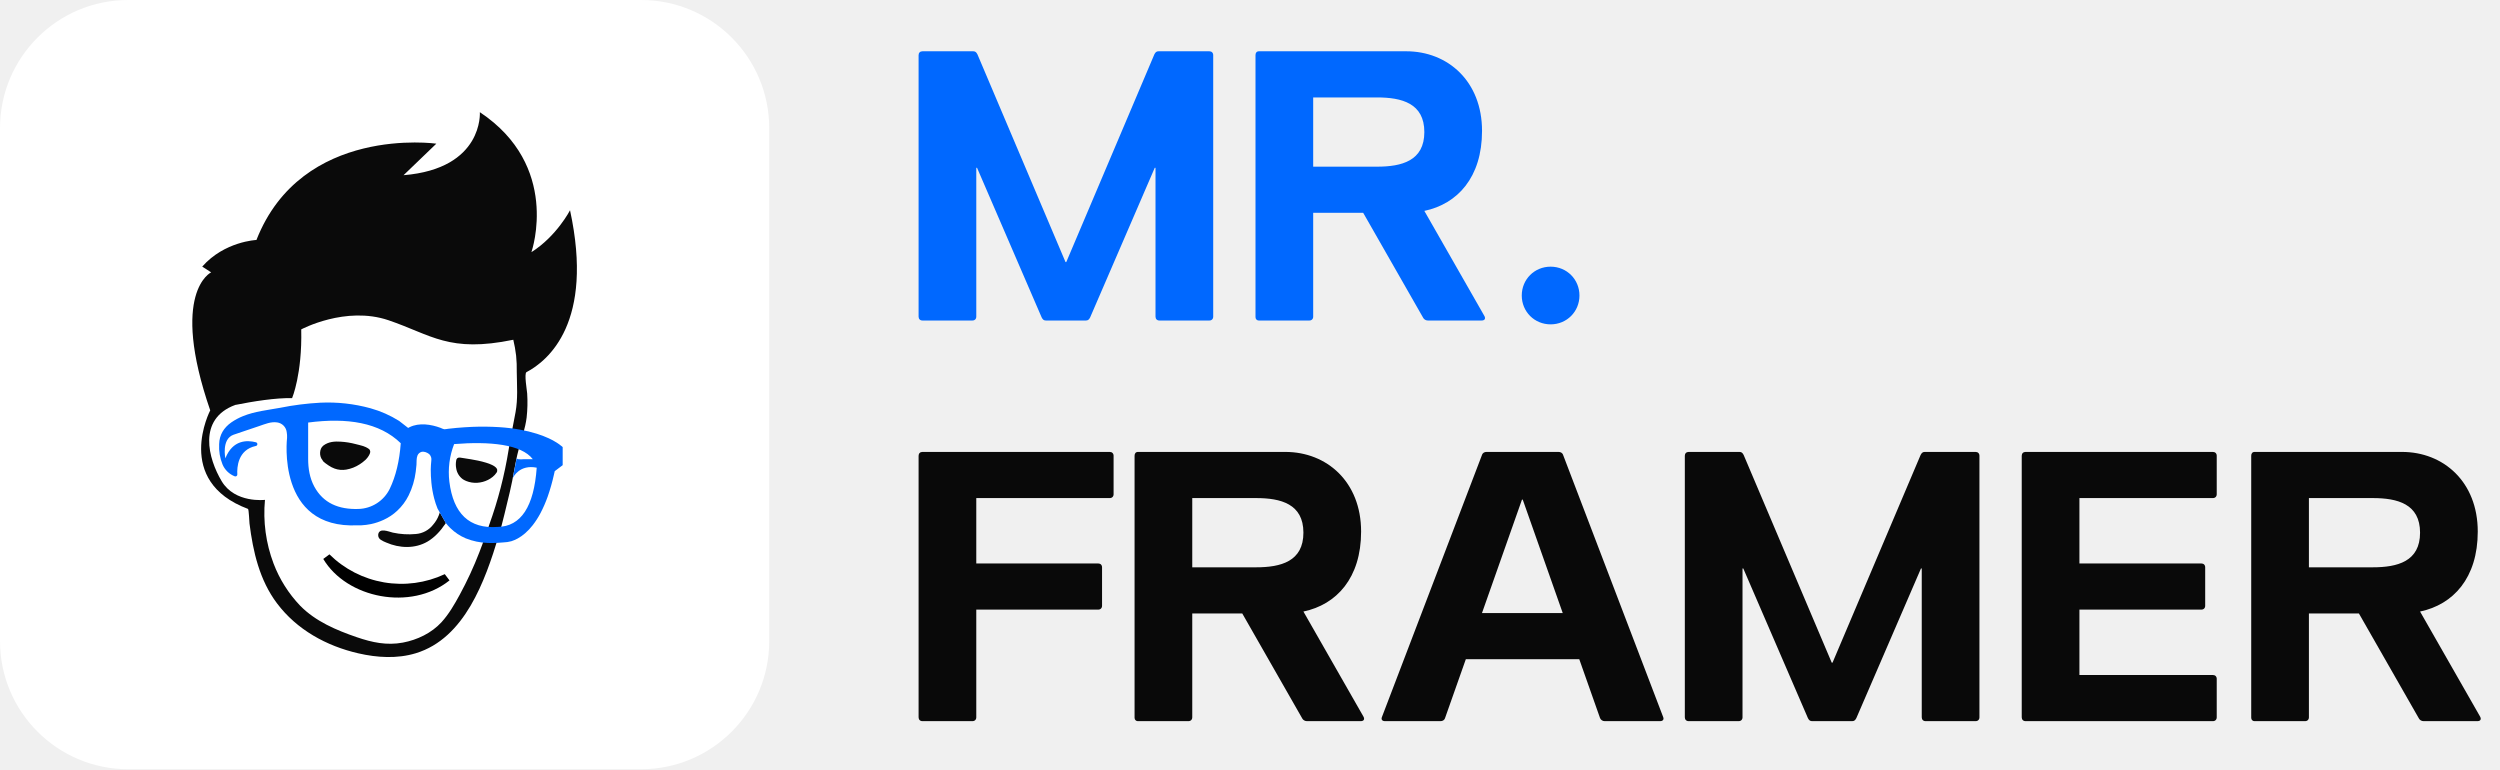
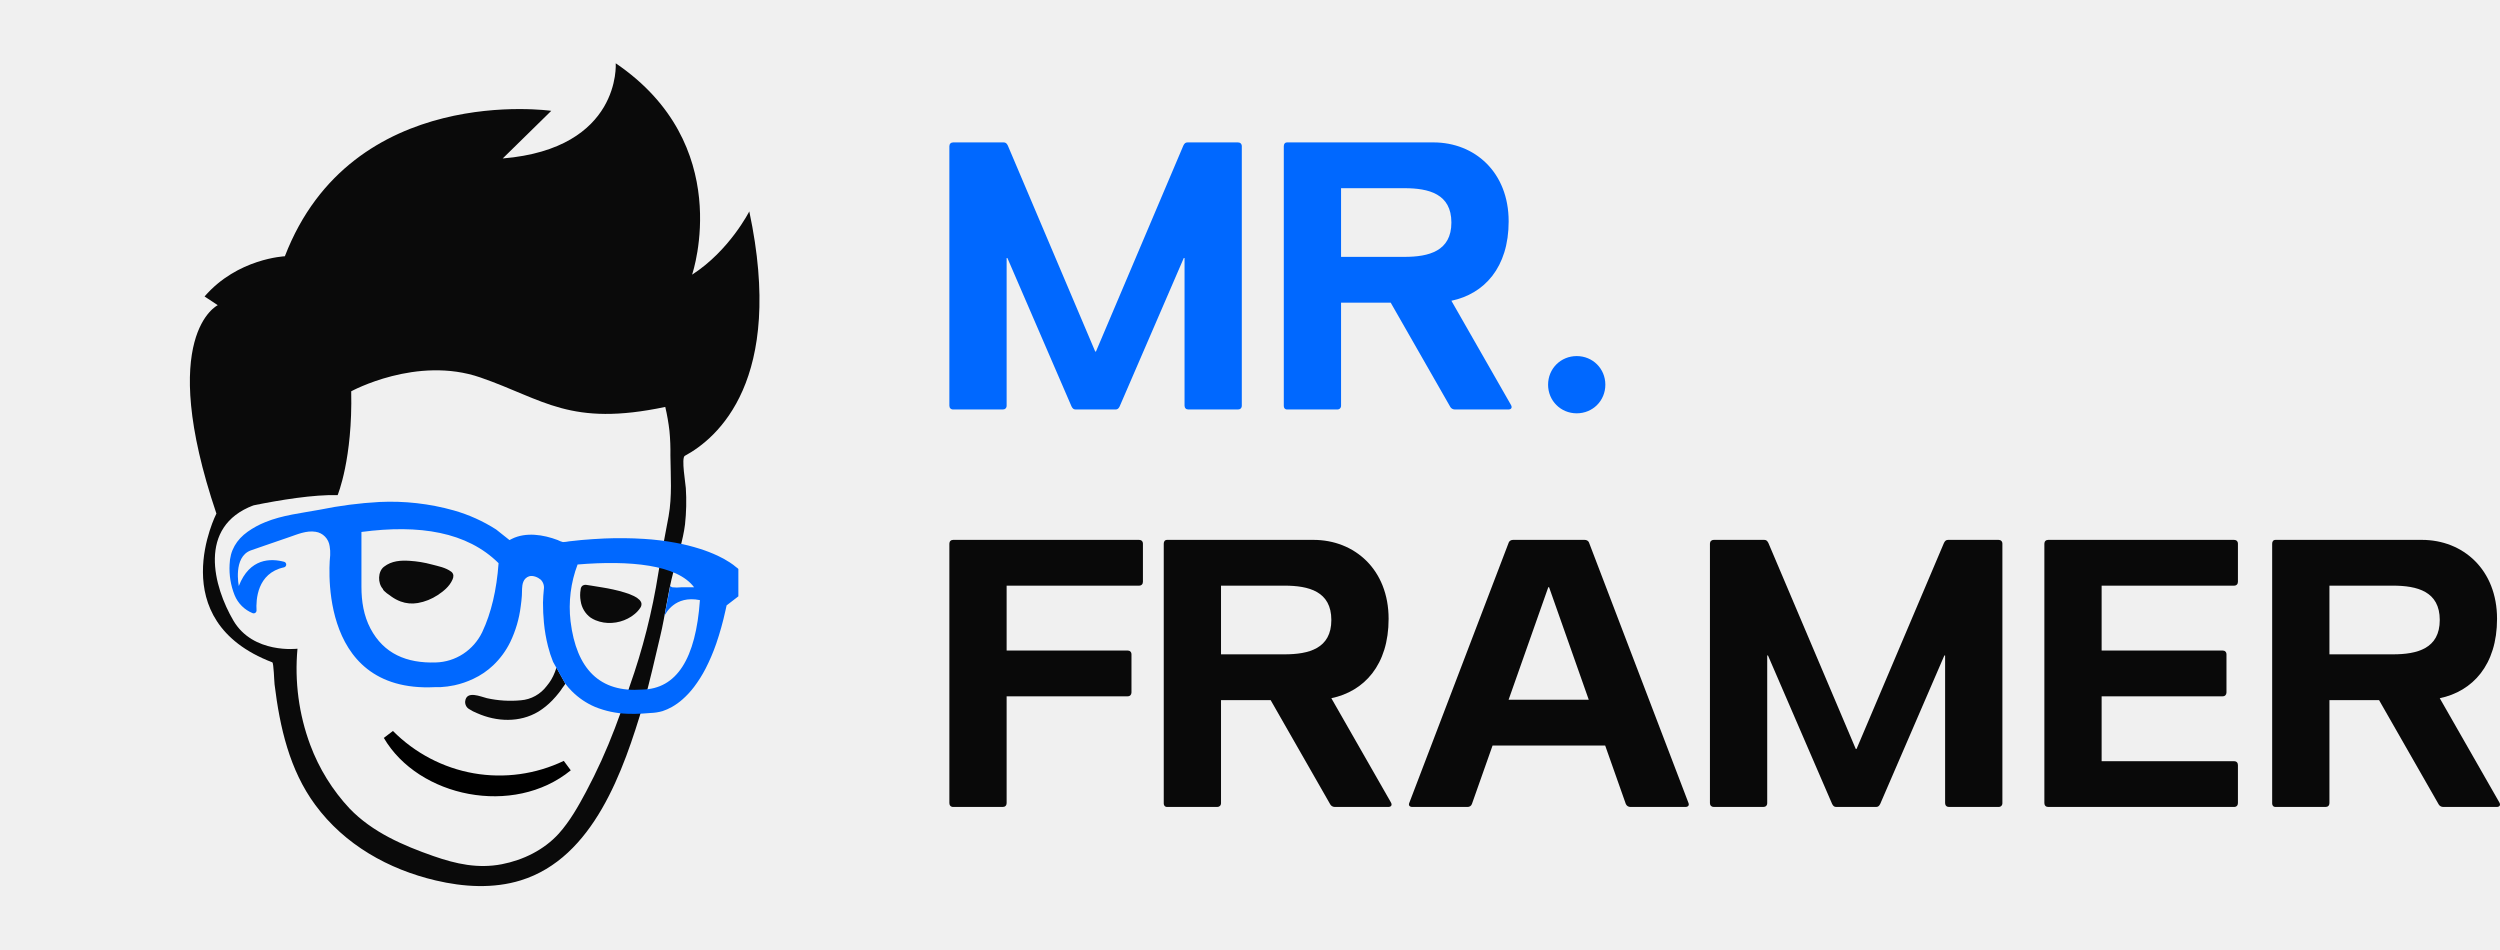
- <svg xmlns="http://www.w3.org/2000/svg" width="156" height="48" viewBox="0 0 156 48" fill="none">
-   <g clip-path="url(#clip0_2487_3898)">
-     <rect width="48" height="48" rx="8" fill="white" />
-     <path d="M35.57 13.12C35.57 13.12 34.739 14.737 33.16 15.735C33.207 15.596 34.969 10.347 29.943 7C29.943 7 30.192 10.521 25.181 10.933L27.227 8.965C27.227 8.965 18.831 7.775 16.002 14.974C16.002 14.974 14.007 15.059 12.619 16.636L13.175 16.995C13.175 16.995 10.569 18.215 13.118 25.607C13.118 25.607 10.819 30.011 15.473 31.755C15.532 31.776 15.554 32.574 15.569 32.668C15.79 34.433 16.196 36.2 17.283 37.646C18.521 39.295 20.372 40.31 22.356 40.767C23.527 41.038 24.784 41.116 25.945 40.762C29.01 39.829 30.274 36.223 31.107 33.473C31.386 32.555 31.584 31.617 31.815 30.686C32.034 29.798 32.133 28.885 32.376 28C32.553 27.352 32.777 26.724 32.862 26.056C32.917 25.557 32.929 25.055 32.896 24.554C32.887 24.383 32.698 23.307 32.852 23.222C34.216 22.503 37.084 20.107 35.57 13.12ZM32.17 25.721C32.138 25.903 32.102 26.085 32.066 26.267C31.948 26.861 31.837 27.457 31.74 28.055C31.483 29.656 31.076 31.23 30.525 32.755C30.343 33.335 30.127 33.907 29.907 34.475C29.558 35.378 29.151 36.257 28.689 37.108C28.36 37.714 28.011 38.318 27.547 38.829C26.922 39.506 26.044 39.926 25.144 40.097C24.135 40.288 23.219 40.088 22.263 39.761C20.993 39.325 19.691 38.777 18.729 37.795C18.007 37.038 17.443 36.145 17.071 35.167C16.591 33.9 16.407 32.54 16.534 31.191C16.534 31.191 14.664 31.42 13.832 30.026C13.001 28.633 12.304 26.148 14.676 25.269L14.587 25.285L14.688 25.264L14.676 25.269C15.773 25.05 17.222 24.815 18.226 24.845C18.226 24.845 18.862 23.35 18.797 20.554C18.797 20.554 21.559 19.072 24.243 19.983C26.927 20.895 28.011 22.031 32.03 21.201C32.108 21.527 32.167 21.858 32.206 22.192C32.239 22.529 32.253 22.868 32.246 23.206C32.256 24.062 32.323 24.875 32.17 25.721Z" fill="#0A0A0A" />
-     <path d="M27.812 32.623L27.443 31.971L27.431 32.011L27.424 32.035C27.405 32.091 27.382 32.142 27.374 32.171C27.294 32.375 27.179 32.565 27.035 32.731C26.906 32.9 26.742 33.04 26.555 33.142C26.368 33.244 26.162 33.305 25.95 33.322C25.469 33.367 24.984 33.338 24.512 33.235C24.256 33.176 23.655 32.903 23.599 33.364C23.593 33.429 23.606 33.494 23.637 33.552C23.667 33.609 23.713 33.657 23.77 33.689C23.874 33.755 23.984 33.81 24.098 33.853C24.92 34.214 25.895 34.256 26.685 33.79C26.899 33.661 27.095 33.505 27.27 33.326C27.371 33.224 27.467 33.116 27.556 33.004C27.604 32.943 27.651 32.882 27.693 32.814C27.714 32.782 27.825 32.659 27.818 32.624L27.812 32.623Z" fill="#0A0A0A" />
-     <path d="M14.683 25.264L14.672 25.268L14.582 25.285L14.683 25.264Z" fill="#0A0A0A" />
-     <path d="M14.683 25.264L14.672 25.268L14.582 25.285L14.683 25.264Z" fill="#0A0A0A" />
-     <path d="M20.175 27.806C20.504 27.554 20.892 27.537 21.261 27.56C21.577 27.579 21.891 27.63 22.197 27.712C22.469 27.784 22.769 27.831 23.017 28.013C23.04 28.03 23.06 28.052 23.074 28.078C23.089 28.103 23.098 28.131 23.102 28.159C23.106 28.218 23.094 28.276 23.068 28.329C22.935 28.63 22.672 28.824 22.445 28.973C22.19 29.139 21.904 29.252 21.605 29.303C21.361 29.345 21.111 29.323 20.879 29.239C20.744 29.189 20.616 29.123 20.498 29.041C20.445 29.003 20.133 28.804 20.133 28.724C19.906 28.478 19.92 28.002 20.175 27.806Z" fill="#0A0A0A" />
-     <path d="M14.683 25.264L14.672 25.268L14.582 25.285L14.683 25.264Z" fill="#0A0A0A" />
-     <path d="M14.683 25.264L14.672 25.268L14.582 25.285L14.683 25.264Z" fill="#0A0A0A" />
-     <path d="M28.47 28.712C28.478 28.664 28.503 28.621 28.54 28.59C28.594 28.555 28.66 28.543 28.723 28.556C28.787 28.564 28.851 28.575 28.913 28.585C29.068 28.611 29.224 28.635 29.379 28.659C29.534 28.683 29.68 28.711 29.83 28.743C29.997 28.779 30.166 28.821 30.332 28.872C30.462 28.91 30.59 28.958 30.712 29.017C30.799 29.056 30.878 29.109 30.947 29.175C30.983 29.21 31.009 29.254 31.024 29.302C31.03 29.334 31.03 29.368 31.024 29.401C31.017 29.433 31.004 29.464 30.985 29.492C30.917 29.595 30.832 29.687 30.734 29.763C30.648 29.834 30.554 29.895 30.453 29.945C30.246 30.049 30.019 30.111 29.787 30.125C29.55 30.141 29.313 30.104 29.093 30.015C29.021 29.985 28.952 29.949 28.886 29.908C28.773 29.827 28.677 29.724 28.605 29.606C28.533 29.488 28.486 29.356 28.466 29.219C28.436 29.061 28.436 28.9 28.466 28.743C28.465 28.734 28.467 28.723 28.47 28.712Z" fill="#0A0A0A" />
-     <path d="M35.024 27.826C34.937 27.752 34.843 27.685 34.746 27.624C34.585 27.521 34.418 27.43 34.244 27.351C34.001 27.239 33.751 27.144 33.496 27.065C33.159 26.96 32.816 26.876 32.468 26.813C32.027 26.733 31.582 26.68 31.135 26.653C30.579 26.619 30.022 26.614 29.466 26.636C29.144 26.65 28.821 26.672 28.498 26.7C28.326 26.717 28.152 26.733 27.98 26.754C27.894 26.771 27.806 26.781 27.718 26.785H27.717C27.64 26.764 27.566 26.736 27.495 26.7C26.899 26.479 26.161 26.361 25.563 26.653L25.468 26.703C25.46 26.703 24.941 26.288 24.905 26.265C24.351 25.918 23.75 25.652 23.119 25.476C22.1 25.196 21.043 25.078 19.987 25.128C19.142 25.174 18.302 25.28 17.473 25.448C16.711 25.587 15.9 25.669 15.172 25.963C14.913 26.066 14.666 26.198 14.437 26.356C13.966 26.686 13.69 27.136 13.675 27.709C13.65 28.143 13.721 28.576 13.884 28.978C13.955 29.147 14.059 29.299 14.19 29.427C14.32 29.555 14.476 29.655 14.646 29.722C14.665 29.729 14.685 29.732 14.704 29.729C14.724 29.727 14.742 29.719 14.758 29.708C14.775 29.697 14.788 29.681 14.796 29.664C14.805 29.646 14.81 29.627 14.809 29.607C14.783 29.179 14.83 28.07 15.963 27.829C15.99 27.825 16.014 27.811 16.032 27.791C16.049 27.77 16.059 27.744 16.06 27.718C16.061 27.691 16.053 27.664 16.037 27.643C16.021 27.621 15.998 27.606 15.972 27.599C15.419 27.455 14.523 27.436 14.062 28.599C14.062 28.599 13.812 27.409 14.562 27.131C14.764 27.062 14.969 26.994 15.172 26.924L16.175 26.585C16.533 26.465 16.907 26.299 17.296 26.359C17.447 26.38 17.586 26.45 17.694 26.558C17.801 26.666 17.87 26.806 17.89 26.957C17.912 27.078 17.919 27.201 17.913 27.324C17.913 27.324 17.221 33.029 22.32 32.779C22.399 32.775 22.476 32.779 22.554 32.779C22.753 32.769 22.952 32.743 23.147 32.703C23.422 32.644 23.689 32.555 23.943 32.436C24.251 32.295 24.535 32.106 24.782 31.875C25.078 31.6 25.321 31.275 25.5 30.913C25.728 30.449 25.876 29.95 25.941 29.438C25.962 29.294 25.977 29.152 25.988 29.005C26.002 28.814 25.977 28.61 26.049 28.428C26.07 28.373 26.104 28.324 26.147 28.284C26.19 28.244 26.242 28.215 26.299 28.198C26.461 28.153 26.661 28.238 26.784 28.338C26.837 28.39 26.876 28.454 26.899 28.524C26.921 28.594 26.926 28.668 26.914 28.741C26.899 28.925 26.879 29.105 26.879 29.289C26.878 29.567 26.891 29.846 26.919 30.123C26.951 30.45 27.008 30.774 27.09 31.092C27.146 31.311 27.217 31.524 27.302 31.733L27.811 32.626C27.898 32.74 27.994 32.848 28.097 32.949C28.376 33.223 28.705 33.442 29.065 33.594C29.501 33.768 29.964 33.865 30.434 33.88C30.638 33.888 30.842 33.886 31.046 33.873C31.168 33.865 31.288 33.852 31.408 33.847C31.579 33.842 31.748 33.816 31.913 33.771C32.05 33.727 32.182 33.669 32.308 33.6C32.469 33.51 32.621 33.403 32.76 33.282C32.938 33.128 33.1 32.957 33.243 32.771C33.425 32.535 33.587 32.284 33.726 32.02C33.901 31.686 34.051 31.34 34.177 30.985C34.333 30.538 34.462 30.082 34.565 29.62L34.615 29.401L35.111 29.026V27.902C35.111 27.886 35.038 27.836 35.024 27.826ZM24.319 30.505C24.139 30.872 23.861 31.183 23.517 31.404C23.173 31.625 22.775 31.748 22.366 31.759C21.128 31.799 20.168 31.394 19.61 30.359C19.324 29.825 19.229 29.234 19.229 28.634V26.367C21.679 26.047 23.681 26.367 25.007 27.657C24.926 28.766 24.698 29.718 24.319 30.505ZM31.05 32.88C29.286 33.009 28.288 32.053 28.04 30.055C27.945 29.261 28.047 28.457 28.337 27.711C30.556 27.532 32.537 27.721 33.246 28.653H32.7C32.576 28.667 32.452 28.667 32.329 28.653C32.295 28.643 32.264 28.625 32.239 28.598L31.998 29.835C32.039 29.748 32.428 28.971 33.491 29.183C33.319 31.6 32.516 32.858 31.05 32.88Z" fill="#0068FF" />
-     <path d="M20.553 34.593L20.172 34.878C21.633 37.33 25.637 38.15 28.049 36.217L27.754 35.827C26.571 36.382 25.247 36.56 23.959 36.339C22.672 36.118 21.484 35.507 20.555 34.59L20.553 34.593Z" fill="black" />
-   </g>
-   <path d="M57.56 20C57.416 20 57.32 19.904 57.32 19.76V3.44C57.32 3.296 57.416 3.2 57.56 3.2H60.728C60.848 3.2 60.92 3.248 60.992 3.392L66.488 16.352H66.536L72.032 3.392C72.104 3.248 72.176 3.2 72.296 3.2H75.464C75.608 3.2 75.704 3.296 75.704 3.44V19.76C75.704 19.904 75.608 20 75.464 20H72.344C72.2 20 72.104 19.904 72.104 19.76V10.472H72.056L68.024 19.808C67.952 19.952 67.88 20 67.76 20H65.264C65.144 20 65.072 19.952 65 19.808L60.968 10.472H60.92V19.76C60.92 19.904 60.824 20 60.68 20H57.56ZM78.559 20C78.415 20 78.343 19.904 78.343 19.784V3.44C78.343 3.296 78.415 3.2 78.559 3.2H87.751C90.343 3.2 92.479 5.072 92.479 8.168C92.479 11.072 90.943 12.728 88.879 13.16L92.623 19.712C92.719 19.88 92.647 20 92.455 20H89.095C88.975 20 88.855 19.928 88.807 19.832L85.063 13.28H81.943V19.76C81.943 19.904 81.847 20 81.703 20H78.559ZM81.943 10.4H85.927C87.463 10.4 88.879 10.04 88.879 8.24C88.879 6.44 87.463 6.08 85.927 6.08H81.943V10.4ZM96.758 20.24C95.75 20.24 94.958 19.448 94.958 18.44C94.958 17.432 95.75 16.64 96.758 16.64C97.766 16.64 98.558 17.432 98.558 18.44C98.558 19.448 97.766 20.24 96.758 20.24Z" fill="#0068FF" />
-   <path d="M57.32 28.44C57.32 28.296 57.416 28.2 57.56 28.2H69.248C69.392 28.2 69.488 28.296 69.488 28.44V30.84C69.488 30.984 69.392 31.08 69.248 31.08H60.92V35.16H68.528C68.672 35.16 68.768 35.256 68.768 35.4V37.8C68.768 37.944 68.672 38.04 68.528 38.04H60.92V44.76C60.92 44.904 60.824 45 60.68 45H57.56C57.416 45 57.32 44.904 57.32 44.76V28.44ZM71.013 45C70.869 45 70.797 44.904 70.797 44.784V28.44C70.797 28.296 70.869 28.2 71.013 28.2H80.205C82.797 28.2 84.933 30.072 84.933 33.168C84.933 36.072 83.397 37.728 81.333 38.16L85.077 44.712C85.173 44.88 85.101 45 84.909 45H81.549C81.429 45 81.309 44.928 81.261 44.832L77.517 38.28H74.397V44.76C74.397 44.904 74.301 45 74.157 45H71.013ZM74.397 35.4H78.381C79.917 35.4 81.333 35.04 81.333 33.24C81.333 31.44 79.917 31.08 78.381 31.08H74.397V35.4ZM95.019 31.176H94.971L92.475 38.256H97.515L95.019 31.176ZM86.235 44.736L92.475 28.392C92.523 28.248 92.643 28.2 92.763 28.2H97.251C97.371 28.2 97.491 28.248 97.539 28.392L103.779 44.736C103.851 44.904 103.755 45 103.587 45H100.131C100.011 45 99.891 44.928 99.843 44.808L98.547 41.136H91.467L90.171 44.808C90.123 44.952 90.003 45 89.883 45H86.427C86.259 45 86.163 44.904 86.235 44.736ZM105.373 45C105.229 45 105.133 44.904 105.133 44.76V28.44C105.133 28.296 105.229 28.2 105.373 28.2H108.541C108.661 28.2 108.733 28.248 108.805 28.392L114.301 41.352H114.349L119.845 28.392C119.917 28.248 119.989 28.2 120.109 28.2H123.277C123.421 28.2 123.517 28.296 123.517 28.44V44.76C123.517 44.904 123.421 45 123.277 45H120.157C120.013 45 119.917 44.904 119.917 44.76V35.472H119.869L115.837 44.808C115.765 44.952 115.693 45 115.573 45H113.077C112.957 45 112.885 44.952 112.813 44.808L108.781 35.472H108.733V44.76C108.733 44.904 108.637 45 108.493 45H105.373ZM126.156 28.44C126.156 28.296 126.252 28.2 126.396 28.2H138.084C138.228 28.2 138.324 28.296 138.324 28.44V30.84C138.324 30.984 138.228 31.08 138.084 31.08H129.756V35.16H137.364C137.508 35.16 137.604 35.256 137.604 35.4V37.8C137.604 37.944 137.508 38.04 137.364 38.04H129.756V42.12H138.084C138.228 42.12 138.324 42.216 138.324 42.36V44.76C138.324 44.904 138.228 45 138.084 45H126.396C126.252 45 126.156 44.904 126.156 44.76V28.44ZM140.692 45C140.548 45 140.476 44.904 140.476 44.784V28.44C140.476 28.296 140.548 28.2 140.692 28.2H149.884C152.476 28.2 154.612 30.072 154.612 33.168C154.612 36.072 153.076 37.728 151.012 38.16L154.756 44.712C154.852 44.88 154.78 45 154.588 45H151.228C151.108 45 150.988 44.928 150.94 44.832L147.196 38.28H144.076V44.76C144.076 44.904 143.98 45 143.836 45H140.692ZM144.076 35.4H148.06C149.596 35.4 151.012 35.04 151.012 33.24C151.012 31.44 149.596 31.08 148.06 31.08H144.076V35.4Z" fill="#090909" />
-   <defs>
-     <clipPath id="clip0_2487_3898">
-       <rect width="48" height="48" rx="8" fill="white" />
-     </clipPath>
-   </defs>
+ <svg xmlns="http://www.w3.org/2000/svg" width="158" height="60" viewBox="0 0 158 60" fill="none">
+   <path d="M47.355 13.36C47.355 13.36 46.108 15.834 43.74 17.359C43.811 17.146 46.454 9.119 38.914 4C38.914 4 39.288 9.385 31.771 10.015L34.84 7.005C34.84 7.005 22.247 5.185 18.003 16.196C18.003 16.196 15.01 16.326 12.928 18.737L13.763 19.287C13.763 19.287 9.854 21.153 13.677 32.458C13.677 32.458 10.229 39.194 17.21 41.86C17.299 41.894 17.331 43.113 17.353 43.257C17.684 45.957 18.294 48.658 19.924 50.87C21.781 53.392 24.558 54.945 27.534 55.644C29.29 56.059 31.175 56.178 32.917 55.637C37.516 54.209 39.411 48.694 40.661 44.488C41.078 43.084 41.376 41.649 41.723 40.226C42.051 38.868 42.2 37.471 42.564 36.117C42.83 35.126 43.165 34.167 43.293 33.144C43.376 32.381 43.393 31.613 43.344 30.847C43.331 30.585 43.047 28.941 43.278 28.81C45.324 27.711 49.627 24.046 47.355 13.36ZM42.255 32.632C42.207 32.911 42.153 33.189 42.098 33.467C41.923 34.375 41.755 35.288 41.61 36.202C41.225 38.651 40.615 41.057 39.787 43.39C39.514 44.277 39.19 45.152 38.861 46.021C38.337 47.401 37.727 48.747 37.034 50.048C36.54 50.974 36.017 51.898 35.32 52.679C34.383 53.715 33.066 54.357 31.715 54.619C30.203 54.91 28.828 54.605 27.394 54.105C25.49 53.439 23.537 52.601 22.094 51.099C21.011 49.941 20.165 48.574 19.607 47.079C18.886 45.141 18.611 43.061 18.801 40.998C18.801 40.998 15.996 41.348 14.748 39.217C13.501 37.086 12.456 33.285 16.014 31.94L15.88 31.965L16.031 31.933L16.014 31.94C17.66 31.605 19.833 31.246 21.338 31.293C21.338 31.293 22.293 29.006 22.196 24.73C22.196 24.73 26.338 22.463 30.364 23.857C34.39 25.251 36.017 26.989 42.045 25.718C42.163 26.218 42.251 26.725 42.31 27.235C42.359 27.75 42.379 28.268 42.37 28.786C42.384 30.095 42.484 31.338 42.255 32.632Z" fill="#0A0A0A" />
+   <path d="M35.719 43.188L35.164 42.191L35.147 42.252L35.136 42.288C35.107 42.374 35.073 42.453 35.061 42.496C34.941 42.809 34.769 43.099 34.553 43.354C34.359 43.612 34.114 43.827 33.833 43.982C33.552 44.138 33.243 44.232 32.924 44.258C32.203 44.327 31.476 44.282 30.769 44.124C30.384 44.033 29.483 43.616 29.399 44.322C29.39 44.421 29.409 44.52 29.455 44.609C29.5 44.697 29.57 44.77 29.656 44.818C29.811 44.919 29.975 45.003 30.147 45.07C31.38 45.621 32.843 45.685 34.027 44.974C34.348 44.775 34.643 44.537 34.906 44.263C35.057 44.107 35.2 43.943 35.334 43.771C35.406 43.677 35.477 43.584 35.54 43.48C35.571 43.431 35.737 43.243 35.727 43.189L35.719 43.188Z" fill="#0A0A0A" />
+   <path d="M16.024 31.933L16.007 31.94L15.873 31.964L16.024 31.933Z" fill="#0A0A0A" />
+   <path d="M16.024 31.933L16.007 31.94L15.873 31.964L16.024 31.933Z" fill="#0A0A0A" />
+   <path d="M24.263 35.821C24.756 35.436 25.339 35.409 25.892 35.444C26.366 35.474 26.836 35.552 27.296 35.677C27.703 35.788 28.153 35.859 28.526 36.137C28.56 36.164 28.59 36.198 28.611 36.236C28.633 36.275 28.647 36.317 28.653 36.361C28.658 36.451 28.641 36.54 28.602 36.62C28.403 37.082 28.009 37.377 27.667 37.606C27.286 37.86 26.857 38.032 26.407 38.111C26.042 38.175 25.667 38.142 25.319 38.013C25.116 37.937 24.924 37.835 24.747 37.709C24.667 37.652 24.2 37.346 24.2 37.224C23.859 36.849 23.88 36.121 24.263 35.821Z" fill="#0A0A0A" />
+   <path d="M16.024 31.933L16.007 31.94L15.873 31.964L16.024 31.933Z" fill="#0A0A0A" />
+   <path d="M16.024 31.933L16.007 31.94L15.873 31.964L16.024 31.933Z" fill="#0A0A0A" />
+   <path d="M36.703 37.206C36.716 37.133 36.754 37.067 36.809 37.02C36.891 36.966 36.989 36.948 37.084 36.969C37.179 36.98 37.275 36.996 37.369 37.012C37.601 37.052 37.835 37.09 38.068 37.126C38.301 37.162 38.519 37.205 38.743 37.254C38.995 37.309 39.248 37.373 39.496 37.452C39.693 37.51 39.884 37.583 40.068 37.673C40.198 37.733 40.316 37.814 40.419 37.915C40.473 37.968 40.513 38.035 40.535 38.108C40.545 38.158 40.544 38.21 40.534 38.26C40.524 38.31 40.505 38.357 40.476 38.399C40.374 38.558 40.247 38.698 40.101 38.814C39.971 38.923 39.83 39.016 39.679 39.092C39.368 39.252 39.028 39.346 38.679 39.367C38.325 39.392 37.969 39.335 37.639 39.2C37.531 39.154 37.427 39.099 37.328 39.035C37.158 38.912 37.015 38.755 36.907 38.574C36.799 38.393 36.727 38.191 36.698 37.982C36.653 37.741 36.653 37.494 36.698 37.254C36.696 37.241 36.699 37.223 36.703 37.206Z" fill="#0A0A0A" />
+   <path d="M46.535 35.852C46.404 35.739 46.264 35.636 46.118 35.542C45.877 35.385 45.626 35.246 45.365 35.125C45.001 34.955 44.626 34.809 44.242 34.688C43.737 34.527 43.222 34.398 42.701 34.303C42.04 34.181 41.372 34.099 40.701 34.058C39.868 34.006 39.032 33.998 38.198 34.032C37.715 34.054 37.231 34.087 36.747 34.129C36.488 34.156 36.227 34.18 35.97 34.212C35.84 34.239 35.709 34.254 35.577 34.259H35.574C35.459 34.228 35.347 34.184 35.241 34.129C34.348 33.792 33.241 33.611 32.344 34.058L32.201 34.134C32.19 34.134 31.41 33.499 31.357 33.464C30.526 32.933 29.623 32.526 28.678 32.258C27.149 31.829 25.564 31.649 23.98 31.725C22.713 31.795 21.452 31.958 20.208 32.214C19.066 32.426 17.848 32.553 16.757 33.003C16.368 33.159 15.998 33.361 15.654 33.604C14.948 34.107 14.534 34.796 14.511 35.673C14.473 36.336 14.581 36.998 14.826 37.613C14.931 37.871 15.087 38.105 15.284 38.301C15.48 38.496 15.713 38.65 15.968 38.752C15.996 38.762 16.026 38.766 16.055 38.762C16.085 38.758 16.113 38.747 16.137 38.73C16.161 38.713 16.18 38.689 16.194 38.662C16.207 38.635 16.213 38.606 16.213 38.575C16.173 37.92 16.244 36.225 17.944 35.857C17.984 35.849 18.02 35.828 18.046 35.797C18.073 35.766 18.088 35.727 18.089 35.686C18.091 35.645 18.079 35.605 18.055 35.572C18.03 35.539 17.996 35.515 17.957 35.505C17.127 35.285 15.784 35.256 15.093 37.034C15.093 37.034 14.717 35.214 15.841 34.789C16.146 34.684 16.453 34.579 16.757 34.471L18.261 33.953C18.798 33.77 19.36 33.517 19.943 33.608C20.169 33.641 20.378 33.747 20.539 33.912C20.7 34.077 20.804 34.292 20.834 34.522C20.866 34.708 20.878 34.896 20.868 35.084C20.868 35.084 19.83 43.809 27.48 43.428C27.597 43.42 27.713 43.428 27.83 43.428C28.129 43.412 28.427 43.372 28.72 43.31C29.132 43.221 29.532 43.084 29.914 42.902C30.376 42.687 30.801 42.398 31.173 42.045C31.615 41.624 31.98 41.126 32.25 40.574C32.591 39.864 32.814 39.101 32.91 38.316C32.943 38.097 32.964 37.88 32.981 37.654C33.003 37.363 32.964 37.05 33.073 36.772C33.105 36.688 33.155 36.613 33.22 36.552C33.285 36.491 33.362 36.446 33.447 36.42C33.691 36.352 33.991 36.481 34.175 36.635C34.254 36.714 34.313 36.812 34.347 36.919C34.381 37.026 34.389 37.14 34.37 37.251C34.348 37.532 34.317 37.808 34.317 38.089C34.316 38.515 34.336 38.941 34.377 39.364C34.425 39.865 34.511 40.36 34.634 40.847C34.718 41.181 34.824 41.508 34.953 41.827L35.715 43.193C35.847 43.368 35.99 43.533 36.144 43.687C36.563 44.106 37.056 44.441 37.597 44.673C38.251 44.94 38.946 45.088 39.65 45.11C39.956 45.123 40.262 45.119 40.568 45.1C40.751 45.088 40.931 45.068 41.111 45.061C41.367 45.053 41.621 45.014 41.868 44.944C42.074 44.876 42.272 44.788 42.461 44.682C42.703 44.545 42.931 44.382 43.14 44.196C43.406 43.961 43.648 43.699 43.864 43.414C44.137 43.053 44.379 42.669 44.588 42.266C44.85 41.756 45.076 41.226 45.264 40.683C45.498 39.999 45.693 39.303 45.847 38.596L45.921 38.261L46.665 37.688V35.967C46.665 35.943 46.557 35.867 46.535 35.852ZM30.477 39.949C30.207 40.511 29.791 40.986 29.275 41.324C28.759 41.662 28.162 41.85 27.548 41.867C25.691 41.929 24.251 41.309 23.414 39.725C22.985 38.909 22.843 38.005 22.843 37.087V33.62C26.517 33.131 29.521 33.62 31.51 35.593C31.388 37.289 31.045 38.746 30.477 39.949ZM40.574 43.581C37.928 43.778 36.431 42.317 36.058 39.261C35.917 38.047 36.07 36.816 36.504 35.676C39.833 35.401 42.804 35.691 43.868 37.117H43.048C42.864 37.138 42.677 37.138 42.492 37.117C42.441 37.102 42.395 37.073 42.358 37.033L41.995 38.925C42.058 38.791 42.641 37.603 44.235 37.928C43.977 41.623 42.773 43.548 40.574 43.581Z" fill="#0068FF" />
+   <path d="M24.829 46.2L24.258 46.637C26.449 50.387 32.456 51.64 36.073 48.684L35.631 48.088C33.857 48.936 31.87 49.21 29.939 48.872C28.008 48.533 26.226 47.599 24.832 46.196L24.829 46.2Z" fill="black" />
+   <path d="M60.241 25.88C60.096 25.88 60 25.784 60 25.639V9.241C60 9.096 60.096 9 60.241 9H63.426C63.547 9 63.619 9.048 63.692 9.193L69.217 22.215H69.265L74.791 9.193C74.863 9.048 74.936 9 75.056 9H78.241C78.386 9 78.482 9.096 78.482 9.241V25.639C78.482 25.784 78.386 25.88 78.241 25.88H75.104C74.96 25.88 74.863 25.784 74.863 25.639V16.307H74.815L70.761 25.688C70.689 25.832 70.617 25.88 70.496 25.88H67.987C67.866 25.88 67.793 25.832 67.721 25.688L63.667 16.307H63.619V25.639C63.619 25.784 63.523 25.88 63.378 25.88H60.241Z" fill="#0068FF" />
+   <path d="M81.353 25.88C81.208 25.88 81.136 25.784 81.136 25.663V9.241C81.136 9.096 81.208 9 81.353 9H90.594C93.2 9 95.347 10.881 95.347 13.992C95.347 16.91 93.803 18.574 91.728 19.008L95.492 25.591C95.589 25.76 95.516 25.88 95.323 25.88H91.945C91.825 25.88 91.704 25.808 91.656 25.712L87.892 19.128H84.755V25.639C84.755 25.784 84.659 25.88 84.514 25.88H81.353ZM84.755 16.234H88.76C90.305 16.234 91.728 15.873 91.728 14.064C91.728 12.255 90.305 11.894 88.76 11.894H84.755V16.234Z" fill="#0068FF" />
+   <path d="M99.649 26.122C98.635 26.122 97.839 25.326 97.839 24.313C97.839 23.3 98.635 22.504 99.649 22.504C100.662 22.504 101.458 23.3 101.458 24.313C101.458 25.326 100.662 26.122 99.649 26.122Z" fill="#0068FF" />
+   <path d="M60 34.361C60 34.216 60.096 34.12 60.241 34.12H71.992C72.137 34.12 72.233 34.216 72.233 34.361V36.772C72.233 36.917 72.137 37.013 71.992 37.013H63.619V41.113H71.268C71.413 41.113 71.509 41.209 71.509 41.354V43.766C71.509 43.91 71.413 44.007 71.268 44.007H63.619V50.759C63.619 50.904 63.523 51 63.378 51H60.241C60.096 51 60 50.904 60 50.759V34.361Z" fill="#090909" />
+   <path d="M73.766 51C73.621 51 73.549 50.904 73.549 50.783V34.361C73.549 34.216 73.621 34.12 73.766 34.12H83.007C85.613 34.12 87.76 36.001 87.76 39.111C87.76 42.029 86.216 43.693 84.141 44.127L87.905 50.711C88.001 50.879 87.929 51 87.736 51H84.358C84.237 51 84.117 50.928 84.069 50.831L80.305 44.248H77.168V50.759C77.168 50.904 77.071 51 76.927 51H73.766ZM77.168 41.354H81.173C82.717 41.354 84.141 40.992 84.141 39.184C84.141 37.375 82.717 37.013 81.173 37.013H77.168V41.354Z" fill="#090909" />
+   <path d="M97.901 37.11H97.852L95.343 44.224H100.41L97.901 37.11ZM89.07 50.735L95.343 34.312C95.391 34.168 95.512 34.12 95.632 34.12H100.145C100.265 34.12 100.386 34.168 100.434 34.312L106.707 50.735C106.78 50.904 106.683 51 106.514 51H103.04C102.919 51 102.799 50.928 102.75 50.807L101.447 47.117H94.33L93.027 50.807C92.978 50.952 92.858 51 92.737 51H89.263C89.094 51 88.997 50.904 89.07 50.735Z" fill="#090909" />
+   <path d="M108.31 51C108.165 51 108.068 50.904 108.068 50.759V34.361C108.068 34.216 108.165 34.12 108.31 34.12H111.494C111.615 34.12 111.688 34.168 111.76 34.312L117.285 47.334H117.334L122.859 34.312C122.931 34.168 123.004 34.12 123.124 34.12H126.309C126.454 34.12 126.551 34.216 126.551 34.361V50.759C126.551 50.904 126.454 51 126.309 51H123.173C123.028 51 122.931 50.904 122.931 50.759V41.426H122.883L118.83 50.807C118.757 50.952 118.685 51 118.564 51H116.055C115.934 51 115.862 50.952 115.789 50.807L111.736 41.426H111.688V50.759C111.688 50.904 111.591 51 111.446 51H108.31Z" fill="#090909" />
+   <path d="M129.204 34.361C129.204 34.216 129.301 34.12 129.445 34.12H141.196C141.341 34.12 141.437 34.216 141.437 34.361V36.772C141.437 36.917 141.341 37.013 141.196 37.013H132.823V41.113H140.472C140.617 41.113 140.713 41.209 140.713 41.354V43.766C140.713 43.91 140.617 44.007 140.472 44.007H132.823V48.106H141.196C141.341 48.106 141.437 48.203 141.437 48.347V50.759C141.437 50.904 141.341 51 141.196 51H129.445C129.301 51 129.204 50.904 129.204 50.759V34.361Z" fill="#090909" />
+   <path d="M143.818 51C143.673 51 143.601 50.904 143.601 50.783V34.361C143.601 34.216 143.673 34.12 143.818 34.12H153.059C155.665 34.12 157.813 36.001 157.813 39.111C157.813 42.029 156.268 43.693 154.193 44.127L157.957 50.711C158.054 50.879 157.982 51 157.789 51H154.411C154.29 51 154.169 50.928 154.121 50.831L150.357 44.248H147.22V50.759C147.22 50.904 147.124 51 146.979 51H143.818ZM147.22 41.354H151.226C152.77 41.354 154.193 40.992 154.193 39.184C154.193 37.375 152.77 37.013 151.226 37.013H147.22V41.354Z" fill="#090909" />
</svg>
